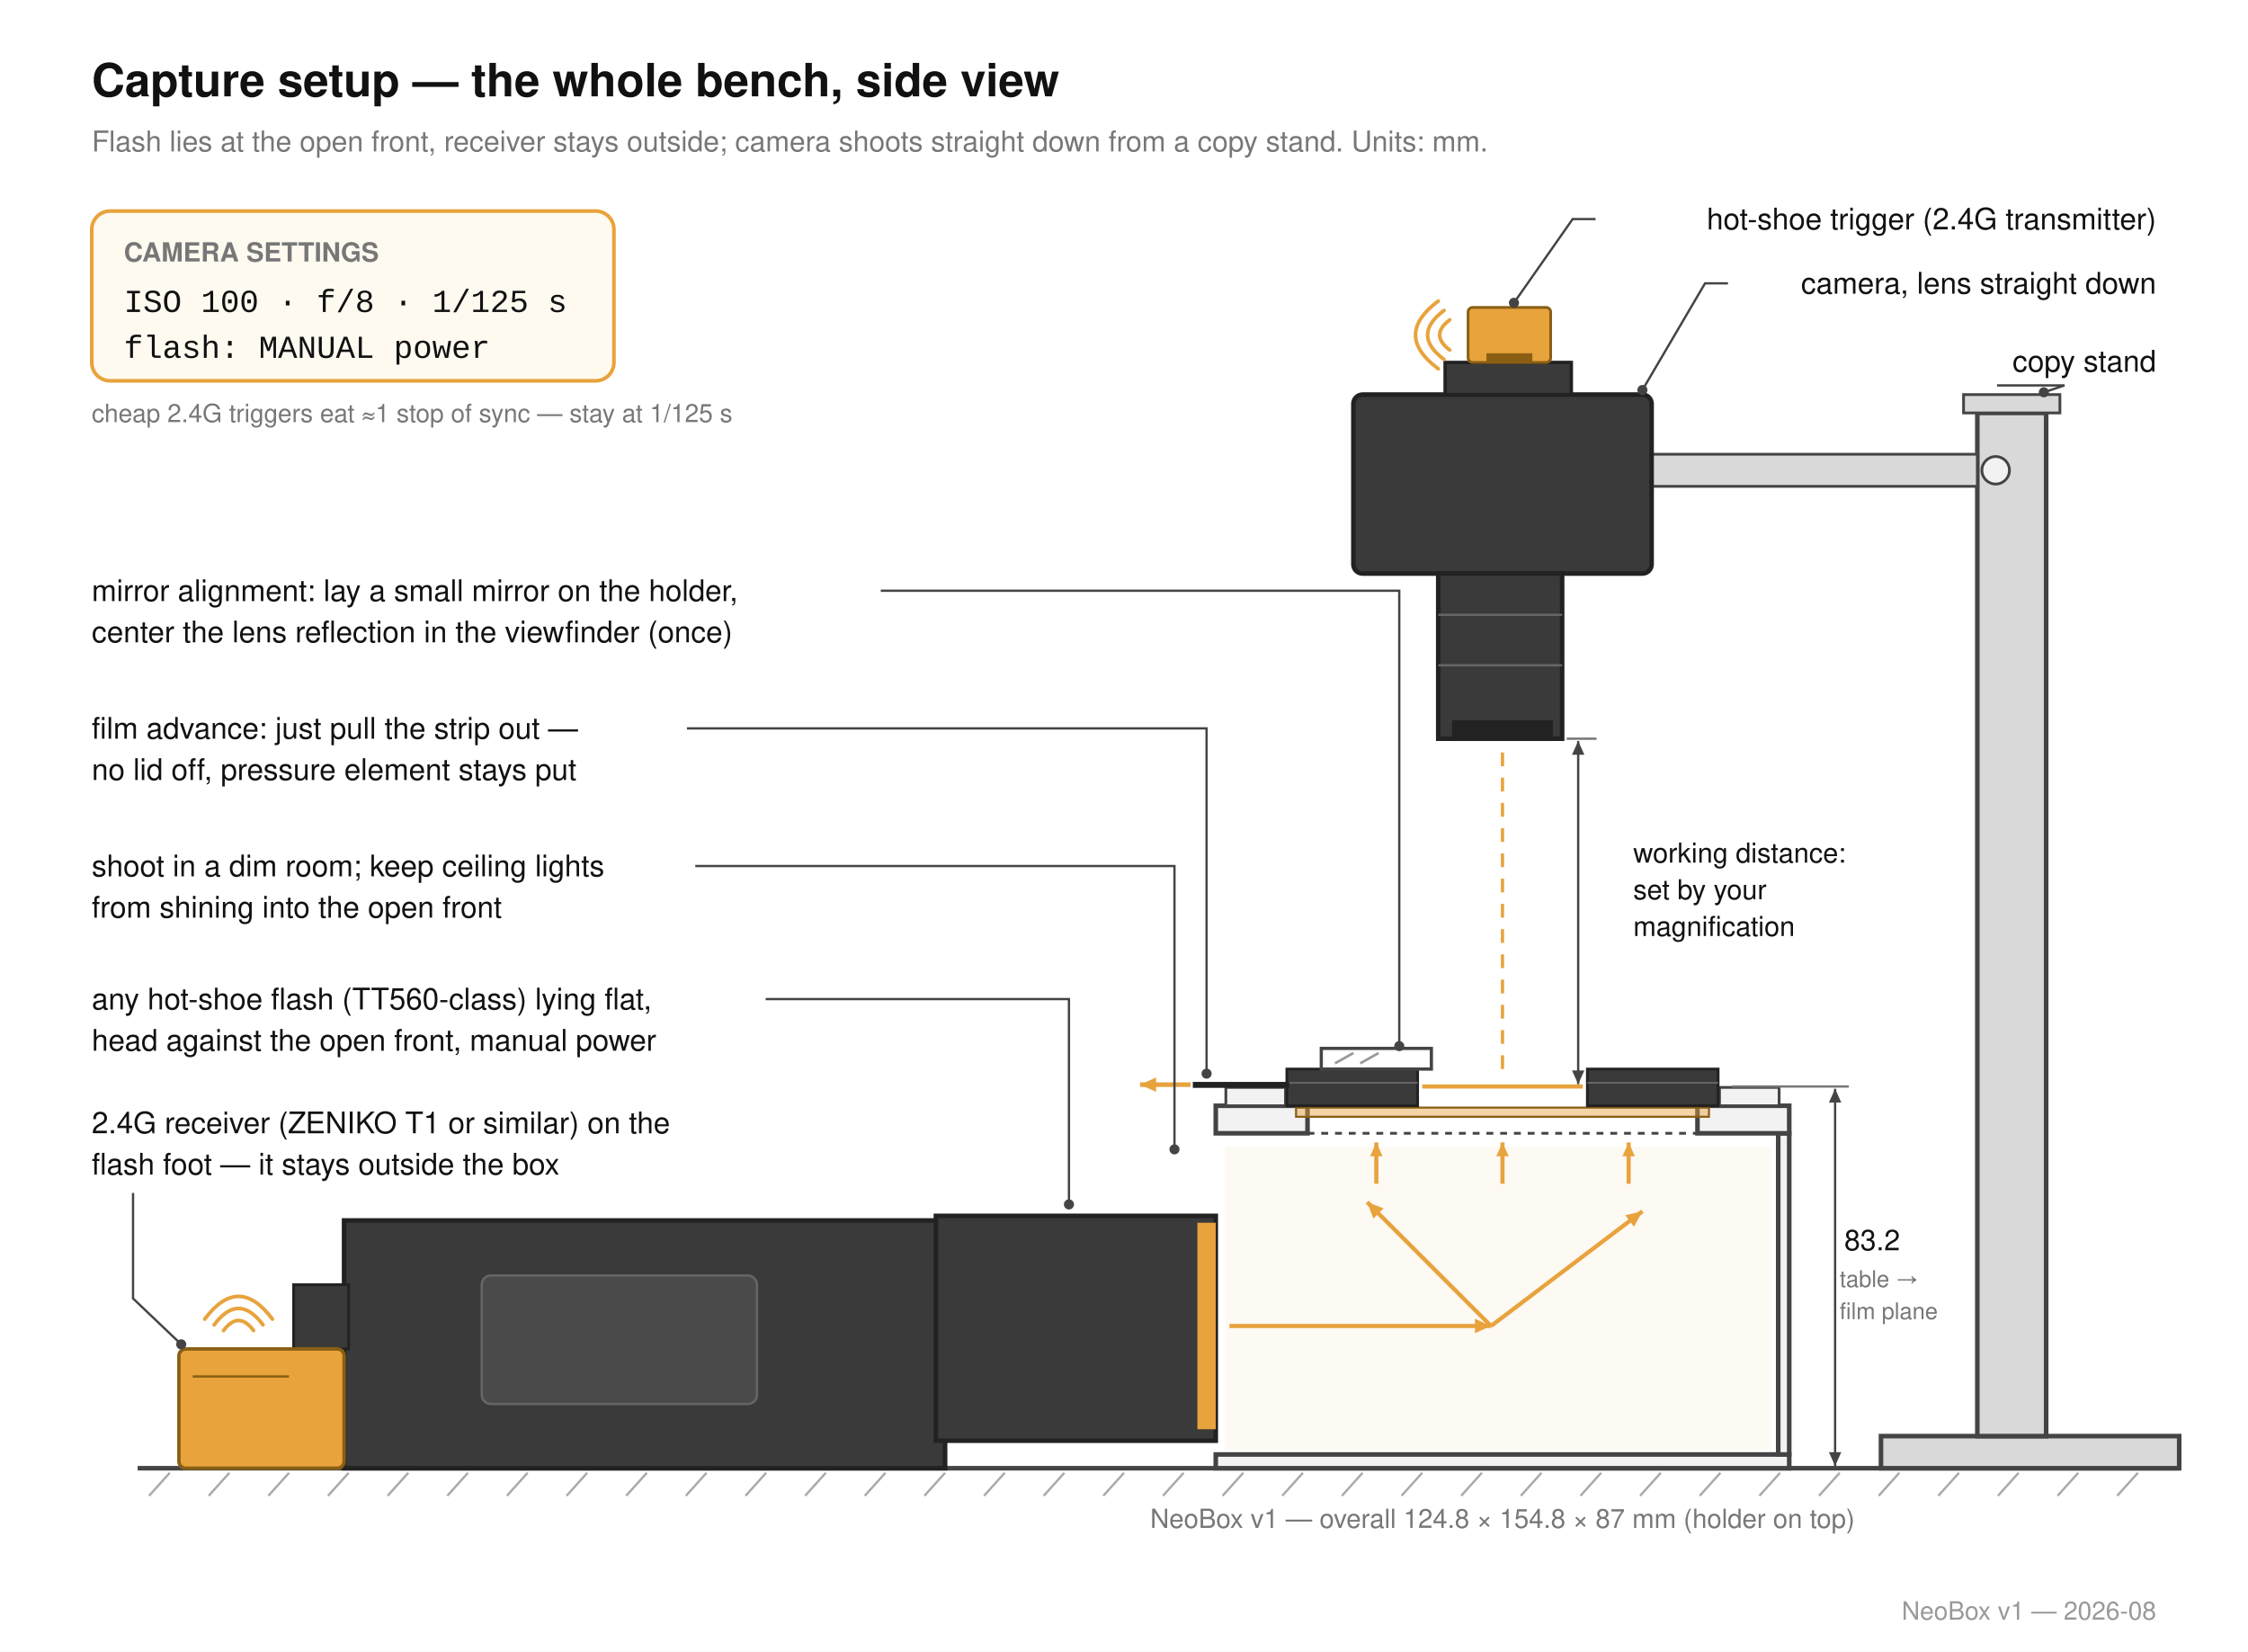
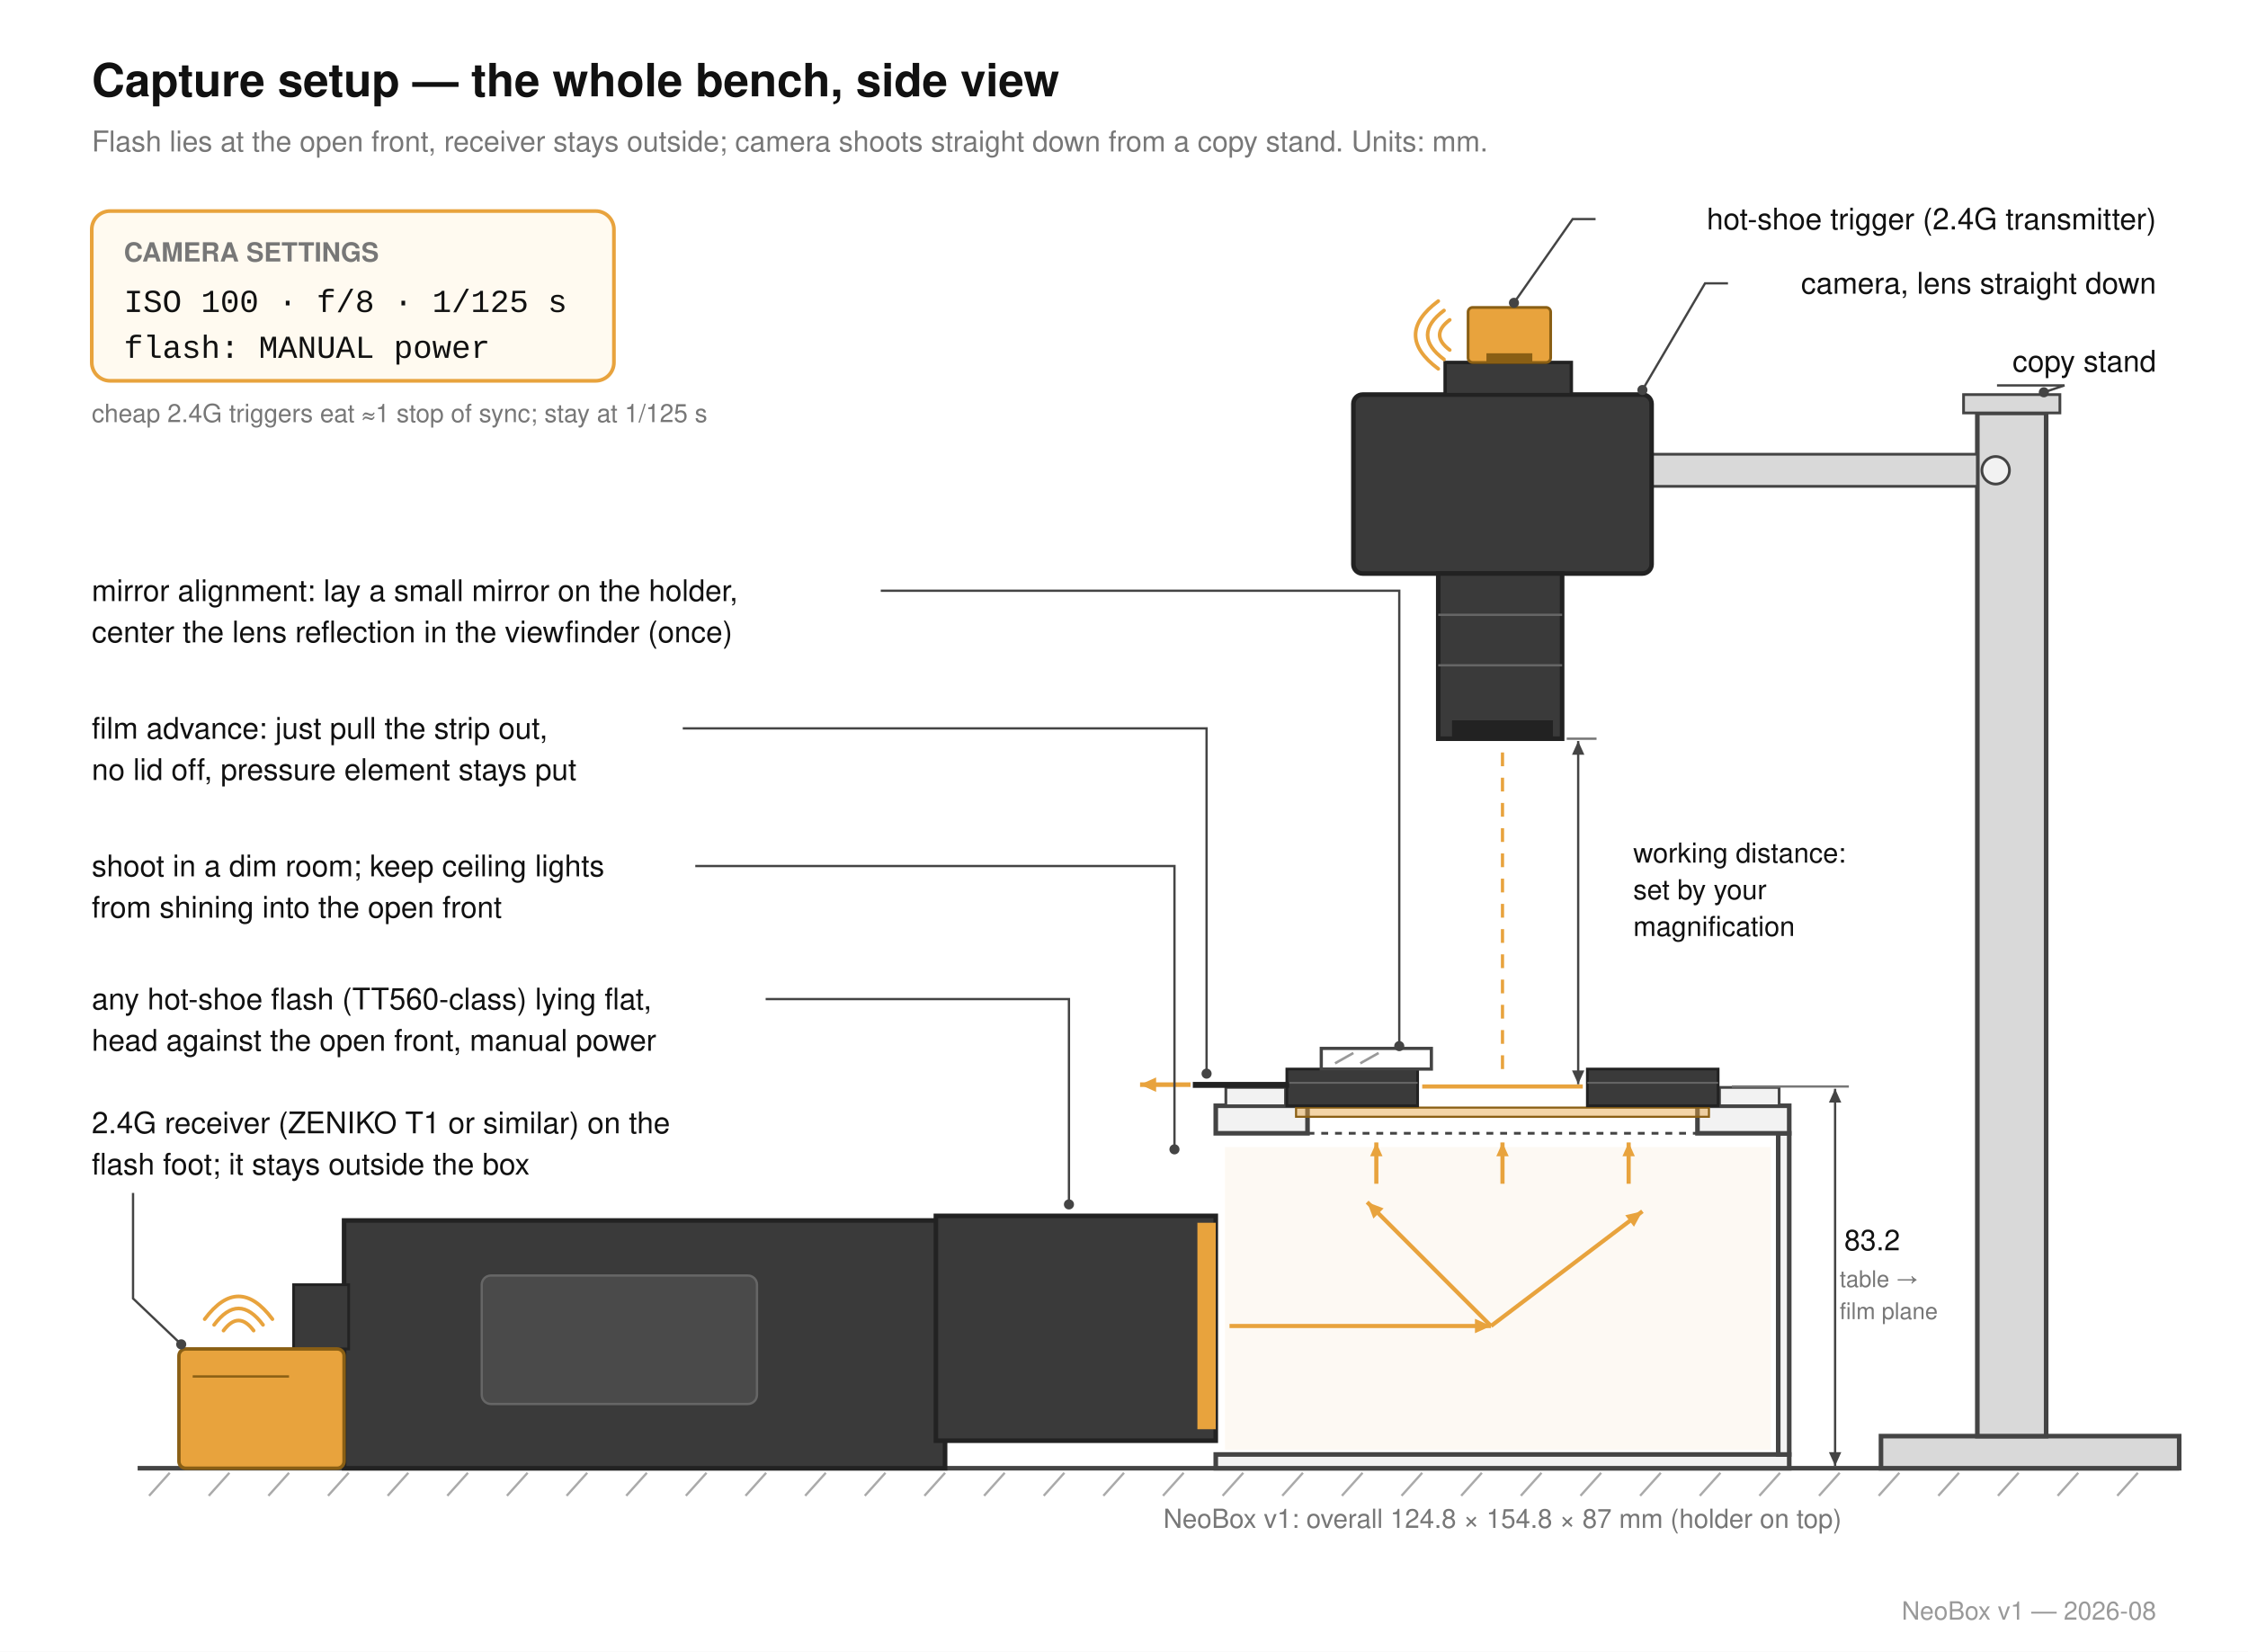
<svg xmlns="http://www.w3.org/2000/svg" width="980" height="720" viewBox="0 0 980 720" font-family="Helvetica, Arial, sans-serif">
  <rect x="0" y="0" width="980" height="720" fill="#ffffff" />
  <text x="40" y="42" font-size="20" fill="#111" text-anchor="start" font-family="Helvetica, Arial, sans-serif" font-weight="bold">Capture setup — the whole bench, side view</text>
  <text x="40" y="66" font-size="12.5" fill="#777" text-anchor="start" font-family="Helvetica, Arial, sans-serif">Flash lies at the open front, receiver stays outside; camera shoots straight down from a copy stand. Units: mm.</text>
  <line x1="60" y1="640" x2="950" y2="640" stroke="#444" stroke-width="2" />
  <line x1="74" y1="642" x2="65" y2="652" stroke="#aaa" stroke-width="1" />
  <line x1="100" y1="642" x2="91" y2="652" stroke="#aaa" stroke-width="1" />
  <line x1="126" y1="642" x2="117" y2="652" stroke="#aaa" stroke-width="1" />
  <line x1="152" y1="642" x2="143" y2="652" stroke="#aaa" stroke-width="1" />
  <line x1="178" y1="642" x2="169" y2="652" stroke="#aaa" stroke-width="1" />
  <line x1="204" y1="642" x2="195" y2="652" stroke="#aaa" stroke-width="1" />
  <line x1="230" y1="642" x2="221" y2="652" stroke="#aaa" stroke-width="1" />
  <line x1="256" y1="642" x2="247" y2="652" stroke="#aaa" stroke-width="1" />
  <line x1="282" y1="642" x2="273" y2="652" stroke="#aaa" stroke-width="1" />
  <line x1="308" y1="642" x2="299" y2="652" stroke="#aaa" stroke-width="1" />
  <line x1="334" y1="642" x2="325" y2="652" stroke="#aaa" stroke-width="1" />
  <line x1="360" y1="642" x2="351" y2="652" stroke="#aaa" stroke-width="1" />
  <line x1="386" y1="642" x2="377" y2="652" stroke="#aaa" stroke-width="1" />
  <line x1="412" y1="642" x2="403" y2="652" stroke="#aaa" stroke-width="1" />
  <line x1="438" y1="642" x2="429" y2="652" stroke="#aaa" stroke-width="1" />
  <line x1="464" y1="642" x2="455" y2="652" stroke="#aaa" stroke-width="1" />
  <line x1="490" y1="642" x2="481" y2="652" stroke="#aaa" stroke-width="1" />
  <line x1="516" y1="642" x2="507" y2="652" stroke="#aaa" stroke-width="1" />
  <line x1="542" y1="642" x2="533" y2="652" stroke="#aaa" stroke-width="1" />
  <line x1="568" y1="642" x2="559" y2="652" stroke="#aaa" stroke-width="1" />
  <line x1="594" y1="642" x2="585" y2="652" stroke="#aaa" stroke-width="1" />
  <line x1="620" y1="642" x2="611" y2="652" stroke="#aaa" stroke-width="1" />
  <line x1="646" y1="642" x2="637" y2="652" stroke="#aaa" stroke-width="1" />
  <line x1="672" y1="642" x2="663" y2="652" stroke="#aaa" stroke-width="1" />
  <line x1="698" y1="642" x2="689" y2="652" stroke="#aaa" stroke-width="1" />
  <line x1="724" y1="642" x2="715" y2="652" stroke="#aaa" stroke-width="1" />
  <line x1="750" y1="642" x2="741" y2="652" stroke="#aaa" stroke-width="1" />
  <line x1="776" y1="642" x2="767" y2="652" stroke="#aaa" stroke-width="1" />
  <line x1="802" y1="642" x2="793" y2="652" stroke="#aaa" stroke-width="1" />
  <line x1="828" y1="642" x2="819" y2="652" stroke="#aaa" stroke-width="1" />
  <line x1="854" y1="642" x2="845" y2="652" stroke="#aaa" stroke-width="1" />
  <line x1="880" y1="642" x2="871" y2="652" stroke="#aaa" stroke-width="1" />
  <line x1="906" y1="642" x2="897" y2="652" stroke="#aaa" stroke-width="1" />
  <line x1="932" y1="642" x2="923" y2="652" stroke="#aaa" stroke-width="1" />
  <rect x="530" y="634" width="250" height="6" fill="#f2f2f2" stroke="#444" stroke-width="2" />
  <rect x="775.2" y="494" width="4.8" height="140" fill="#f2f2f2" stroke="#444" stroke-width="2" />
  <rect x="530" y="482" width="40" height="12" fill="#f2f2f2" stroke="#444" stroke-width="2" />
  <rect x="740" y="482" width="40" height="12" fill="#f2f2f2" stroke="#444" stroke-width="2" />
  <line x1="570" y1="494" x2="740" y2="494" stroke="#444" stroke-width="1.2" stroke-dasharray="3,3" />
  <rect x="565" y="482.8" width="180" height="4" fill="#e8a33d" fill-opacity="0.45" stroke="#8a5f14" stroke-width="0.9" />
  <rect x="534.4" y="474" width="26" height="8" fill="#f2f2f2" stroke="#444" stroke-width="1.2" />
  <rect x="749.6" y="474" width="26" height="8" fill="#f2f2f2" stroke="#444" stroke-width="1.2" />
  <rect x="534" y="500" width="238" height="132" fill="#e8a33d" fill-opacity="0.06" />
  <rect x="561" y="466" width="57" height="16" fill="#3a3a3a" stroke="#222" stroke-width="1.2" />
  <rect x="692" y="466" width="57" height="16" fill="#3a3a3a" stroke="#222" stroke-width="1.2" />
  <line x1="561" y1="472" x2="618" y2="472" stroke="#666" stroke-width="0.8" />
  <line x1="692" y1="472" x2="749" y2="472" stroke="#666" stroke-width="0.8" />
  <line x1="620" y1="473.6" x2="690" y2="473.6" stroke="#e8a33d" stroke-width="1.8" />
  <rect x="520" y="471.6" width="42" height="2.6" fill="#222" />
  <line x1="519" y1="472.8" x2="497" y2="472.8" stroke="#e8a33d" stroke-width="2" />
  <polygon points="497,472.8 504,475.95 504,469.65" fill="#e8a33d" />
  <rect x="576" y="457" width="48" height="9" fill="#ffffff" stroke="#444" stroke-width="1.4" />
  <line x1="582" y1="463.5" x2="590" y2="459" stroke="#999" stroke-width="1.1" />
  <line x1="593" y1="463.5" x2="601" y2="459" stroke="#999" stroke-width="1.1" />
  <rect x="150" y="532" width="262" height="108" fill="#3a3a3a" stroke="#222" stroke-width="2" />
  <rect x="210" y="556" width="120" height="56" rx="4" fill="#4a4a4a" stroke="#666" stroke-width="1" />
  <rect x="408" y="530" width="122" height="98" fill="#3a3a3a" stroke="#222" stroke-width="2" />
  <rect x="522" y="533" width="8" height="90" fill="#e8a33d" />
  <rect x="128" y="560" width="24" height="28" fill="#3a3a3a" stroke="#222" stroke-width="1.2" />
  <rect x="78" y="588" width="72" height="52" rx="3" fill="#e8a33d" stroke="#8a5f14" stroke-width="1.5" />
  <line x1="84" y1="600" x2="126" y2="600" stroke="#8a5f14" stroke-width="1" />
  <path d="M 97.44 580 Q 104 571.2 110.56 580" fill="none" stroke="#e8a33d" stroke-width="1.6" stroke-linecap="round" />
  <path d="M 93.34 577.5 Q 104 563.2 114.66 577.5" fill="none" stroke="#e8a33d" stroke-width="1.6" stroke-linecap="round" />
  <path d="M 89.24 575 Q 104 555.2 118.76 575" fill="none" stroke="#e8a33d" stroke-width="1.6" stroke-linecap="round" />
  <line x1="536" y1="578" x2="650" y2="578" stroke="#e8a33d" stroke-width="1.8" />
  <polygon points="650,578 643,574.85 643,581.15" fill="#e8a33d" />
  <line x1="650" y1="578" x2="716" y2="528" stroke="#e8a33d" stroke-width="1.8" />
  <polygon points="716,528 708.518,529.716 712.323,534.738" fill="#e8a33d" />
  <line x1="650" y1="578" x2="596" y2="524" stroke="#e8a33d" stroke-width="1.8" />
  <polygon points="596,524 598.722,531.177 603.177,526.722" fill="#e8a33d" />
  <line x1="600" y1="516" x2="600" y2="498" stroke="#e8a33d" stroke-width="1.8" />
  <polygon points="600,498 597.3,504 602.7,504" fill="#e8a33d" />
  <line x1="655" y1="516" x2="655" y2="498" stroke="#e8a33d" stroke-width="1.8" />
  <polygon points="655,498 652.3,504 657.7,504" fill="#e8a33d" />
  <line x1="710" y1="516" x2="710" y2="498" stroke="#e8a33d" stroke-width="1.8" />
  <polygon points="710,498 707.3,504 712.7,504" fill="#e8a33d" />
  <rect x="820" y="626" width="130" height="14" fill="#d9d9d9" stroke="#444" stroke-width="2" />
  <rect x="862" y="180" width="30" height="446" fill="#d9d9d9" stroke="#444" stroke-width="2" />
  <rect x="856" y="172" width="42" height="8" fill="#d9d9d9" stroke="#444" stroke-width="1.2" />
  <rect x="714" y="198" width="148" height="14" fill="#d9d9d9" stroke="#444" stroke-width="1.2" />
  <circle cx="870" cy="205" r="6" fill="#f2f2f2" stroke="#444" stroke-width="1.2" />
  <rect x="590" y="172" width="130" height="78" rx="4" fill="#3a3a3a" stroke="#222" stroke-width="2" />
  <rect x="630" y="158" width="55" height="14" fill="#3a3a3a" stroke="#222" stroke-width="1.5" />
  <rect x="627" y="250" width="54" height="72" fill="#3a3a3a" stroke="#222" stroke-width="2" />
  <line x1="627" y1="268" x2="681" y2="268" stroke="#666" stroke-width="1" />
  <line x1="627" y1="290" x2="681" y2="290" stroke="#666" stroke-width="1" />
  <rect x="633" y="314" width="44" height="8" fill="#222" />
  <rect x="640" y="134" width="36" height="24" rx="2" fill="#e8a33d" stroke="#8a5f14" stroke-width="1.2" />
  <rect x="648" y="154" width="20" height="4" fill="#8a5f14" />
  <path d="M 632 152.56 Q 623.2 146 632 139.44" fill="none" stroke="#e8a33d" stroke-width="1.6" stroke-linecap="round" />
  <path d="M 629.5 156.66 Q 615.2 146 629.5 135.34" fill="none" stroke="#e8a33d" stroke-width="1.6" stroke-linecap="round" />
  <path d="M 627 160.76 Q 607.2 146 627 131.24" fill="none" stroke="#e8a33d" stroke-width="1.6" stroke-linecap="round" />
  <line x1="655" y1="328" x2="655" y2="470.6" stroke="#e8a33d" stroke-width="1.4" stroke-dasharray="6,5" />
  <line x1="683" y1="322" x2="696" y2="322" stroke="#777" stroke-width="1" />
  <line x1="688" y1="323" x2="688" y2="472.6" stroke="#444" stroke-width="1" />
  <polygon points="688,472.6 690.7,466.6 685.3,466.6" fill="#444" />
  <polygon points="688,323 685.3,329 690.7,329" fill="#444" />
  <text x="712" y="376" font-size="12" fill="#111" text-anchor="start" font-family="Helvetica, Arial, sans-serif">working distance:</text>
  <text x="712" y="392" font-size="12" fill="#111" text-anchor="start" font-family="Helvetica, Arial, sans-serif">set by your</text>
  <text x="712" y="408" font-size="12" fill="#111" text-anchor="start" font-family="Helvetica, Arial, sans-serif">magnification</text>
  <line x1="755" y1="473.6" x2="806" y2="473.6" stroke="#777" stroke-width="1" />
  <line x1="800" y1="474.6" x2="800" y2="639" stroke="#444" stroke-width="1" />
  <polygon points="800,639 802.7,633 797.3,633" fill="#444" />
  <polygon points="800,474.6 797.3,480.6 802.7,480.6" fill="#444" />
  <text x="804" y="545" font-size="12.5" fill="#111" text-anchor="start" font-family="Helvetica, Arial, sans-serif">83.2</text>
  <text x="802" y="561" font-size="10" fill="#777" text-anchor="start" font-family="Helvetica, Arial, sans-serif">table →</text>
  <text x="802" y="575" font-size="10" fill="#777" text-anchor="start" font-family="Helvetica, Arial, sans-serif">film plane</text>
  <rect x="40" y="92" width="227.64" height="74" rx="8" fill="#fffaf0" stroke="#e8a33d" stroke-width="1.6" />
  <text x="54" y="114" font-size="11.5" fill="#777" text-anchor="start" font-family="Helvetica, Arial, sans-serif" font-weight="bold">CAMERA SETTINGS</text>
  <text x="54" y="136" font-size="14" fill="#111" text-anchor="start" font-family="Menlo, Consolas, 'Courier New', monospace">ISO 100 · f/8 · 1/125 s</text>
  <text x="54" y="156" font-size="14" fill="#111" text-anchor="start" font-family="Menlo, Consolas, 'Courier New', monospace">flash: MANUAL power</text>
-   <text x="40" y="184" font-size="11" fill="#777" text-anchor="start" font-family="Helvetica, Arial, sans-serif">cheap 2.4G triggers eat ≈1 stop of sync — stay at 1/125 s</text>
+   <text x="40" y="184" font-size="11" fill="#777" text-anchor="start" font-family="Helvetica, Arial, sans-serif">cheap 2.4G triggers eat ≈1 stop of sync; stay at 1/125 s</text>
  <text x="40" y="262" font-size="13" fill="#111" text-anchor="start" font-family="Helvetica, Arial, sans-serif">mirror alignment: lay a small mirror on the holder,</text>
  <text x="40" y="280" font-size="13" fill="#111" text-anchor="start" font-family="Helvetica, Arial, sans-serif">center the lens reflection in the viewfinder (once)</text>
  <polyline points="383.96,257.5 610,257.5 610,456" fill="none" stroke="#444" stroke-width="1" />
  <circle cx="610" cy="456" r="2.2" fill="#444" />
-   <text x="40" y="322" font-size="13" fill="#111" text-anchor="start" font-family="Helvetica, Arial, sans-serif">film advance: just pull the strip out —</text>
+   <text x="40" y="322" font-size="13" fill="#111" text-anchor="start" font-family="Helvetica, Arial, sans-serif">film advance: just pull the strip out,</text>
  <text x="40" y="340" font-size="13" fill="#111" text-anchor="start" font-family="Helvetica, Arial, sans-serif">no lid off, pressure element stays put</text>
-   <polyline points="299.46,317.5 526,317.5 526,468" fill="none" stroke="#444" stroke-width="1" />
+   <polyline points="297.64,317.5 526,317.5 526,468" fill="none" stroke="#444" stroke-width="1" />
  <circle cx="526" cy="468" r="2.2" fill="#444" />
  <text x="40" y="382" font-size="13" fill="#111" text-anchor="start" font-family="Helvetica, Arial, sans-serif">shoot in a dim room; keep ceiling lights</text>
  <text x="40" y="400" font-size="13" fill="#111" text-anchor="start" font-family="Helvetica, Arial, sans-serif">from shining into the open front</text>
  <polyline points="303.1,377.5 512,377.5 512,501" fill="none" stroke="#444" stroke-width="1" />
  <circle cx="512" cy="501" r="2.2" fill="#444" />
  <text x="40" y="440" font-size="13" fill="#111" text-anchor="start" font-family="Helvetica, Arial, sans-serif">any hot-shoe flash (TT560-class) lying flat,</text>
  <text x="40" y="458" font-size="13" fill="#111" text-anchor="start" font-family="Helvetica, Arial, sans-serif">head against the open front, manual power</text>
  <polyline points="333.78,435.5 466,435.5 466,525" fill="none" stroke="#444" stroke-width="1" />
  <circle cx="466" cy="525" r="2.2" fill="#444" />
  <text x="40" y="494" font-size="13" fill="#111" text-anchor="start" font-family="Helvetica, Arial, sans-serif">2.4G receiver (ZENIKO T1 or similar) on the</text>
-   <text x="40" y="512" font-size="13" fill="#111" text-anchor="start" font-family="Helvetica, Arial, sans-serif">flash foot — it stays outside the box</text>
+   <text x="40" y="512" font-size="13" fill="#111" text-anchor="start" font-family="Helvetica, Arial, sans-serif">flash foot; it stays outside the box</text>
  <polyline points="58,520 58,566 79,586" fill="none" stroke="#444" stroke-width="1" />
  <circle cx="79" cy="586" r="2.2" fill="#444" />
  <text x="940" y="100" font-size="13" fill="#111" text-anchor="end" font-family="Helvetica, Arial, sans-serif">hot-shoe trigger (2.4G transmitter)</text>
  <polyline points="695.58,95.5 685.58,95.5 660,132" fill="none" stroke="#444" stroke-width="1" />
  <circle cx="660" cy="132" r="2.2" fill="#444" />
  <text x="940" y="128" font-size="13" fill="#111" text-anchor="end" font-family="Helvetica, Arial, sans-serif">camera, lens straight down</text>
  <polyline points="753.3,123.5 743.3,123.5 716,170" fill="none" stroke="#444" stroke-width="1" />
  <circle cx="716" cy="170" r="2.2" fill="#444" />
  <text x="940" y="162" font-size="13" fill="#111" text-anchor="end" font-family="Helvetica, Arial, sans-serif">copy stand</text>
  <polyline points="870.58,168 900,168 891,171" fill="none" stroke="#444" stroke-width="1" />
  <circle cx="891" cy="171" r="2.2" fill="#444" />
-   <text x="655" y="666" font-size="11.5" fill="#777" text-anchor="middle" font-family="Helvetica, Arial, sans-serif">NeoBox v1 — overall 124.8 × 154.8 × 87 mm (holder on top)</text>
+   <text x="655" y="666" font-size="11.5" fill="#777" text-anchor="middle" font-family="Helvetica, Arial, sans-serif">NeoBox v1: overall 124.8 × 154.8 × 87 mm (holder on top)</text>
  <text x="940" y="706" font-size="11" fill="#999" text-anchor="end" font-family="Helvetica, Arial, sans-serif">NeoBox v1 — 2026-08</text>
</svg>
